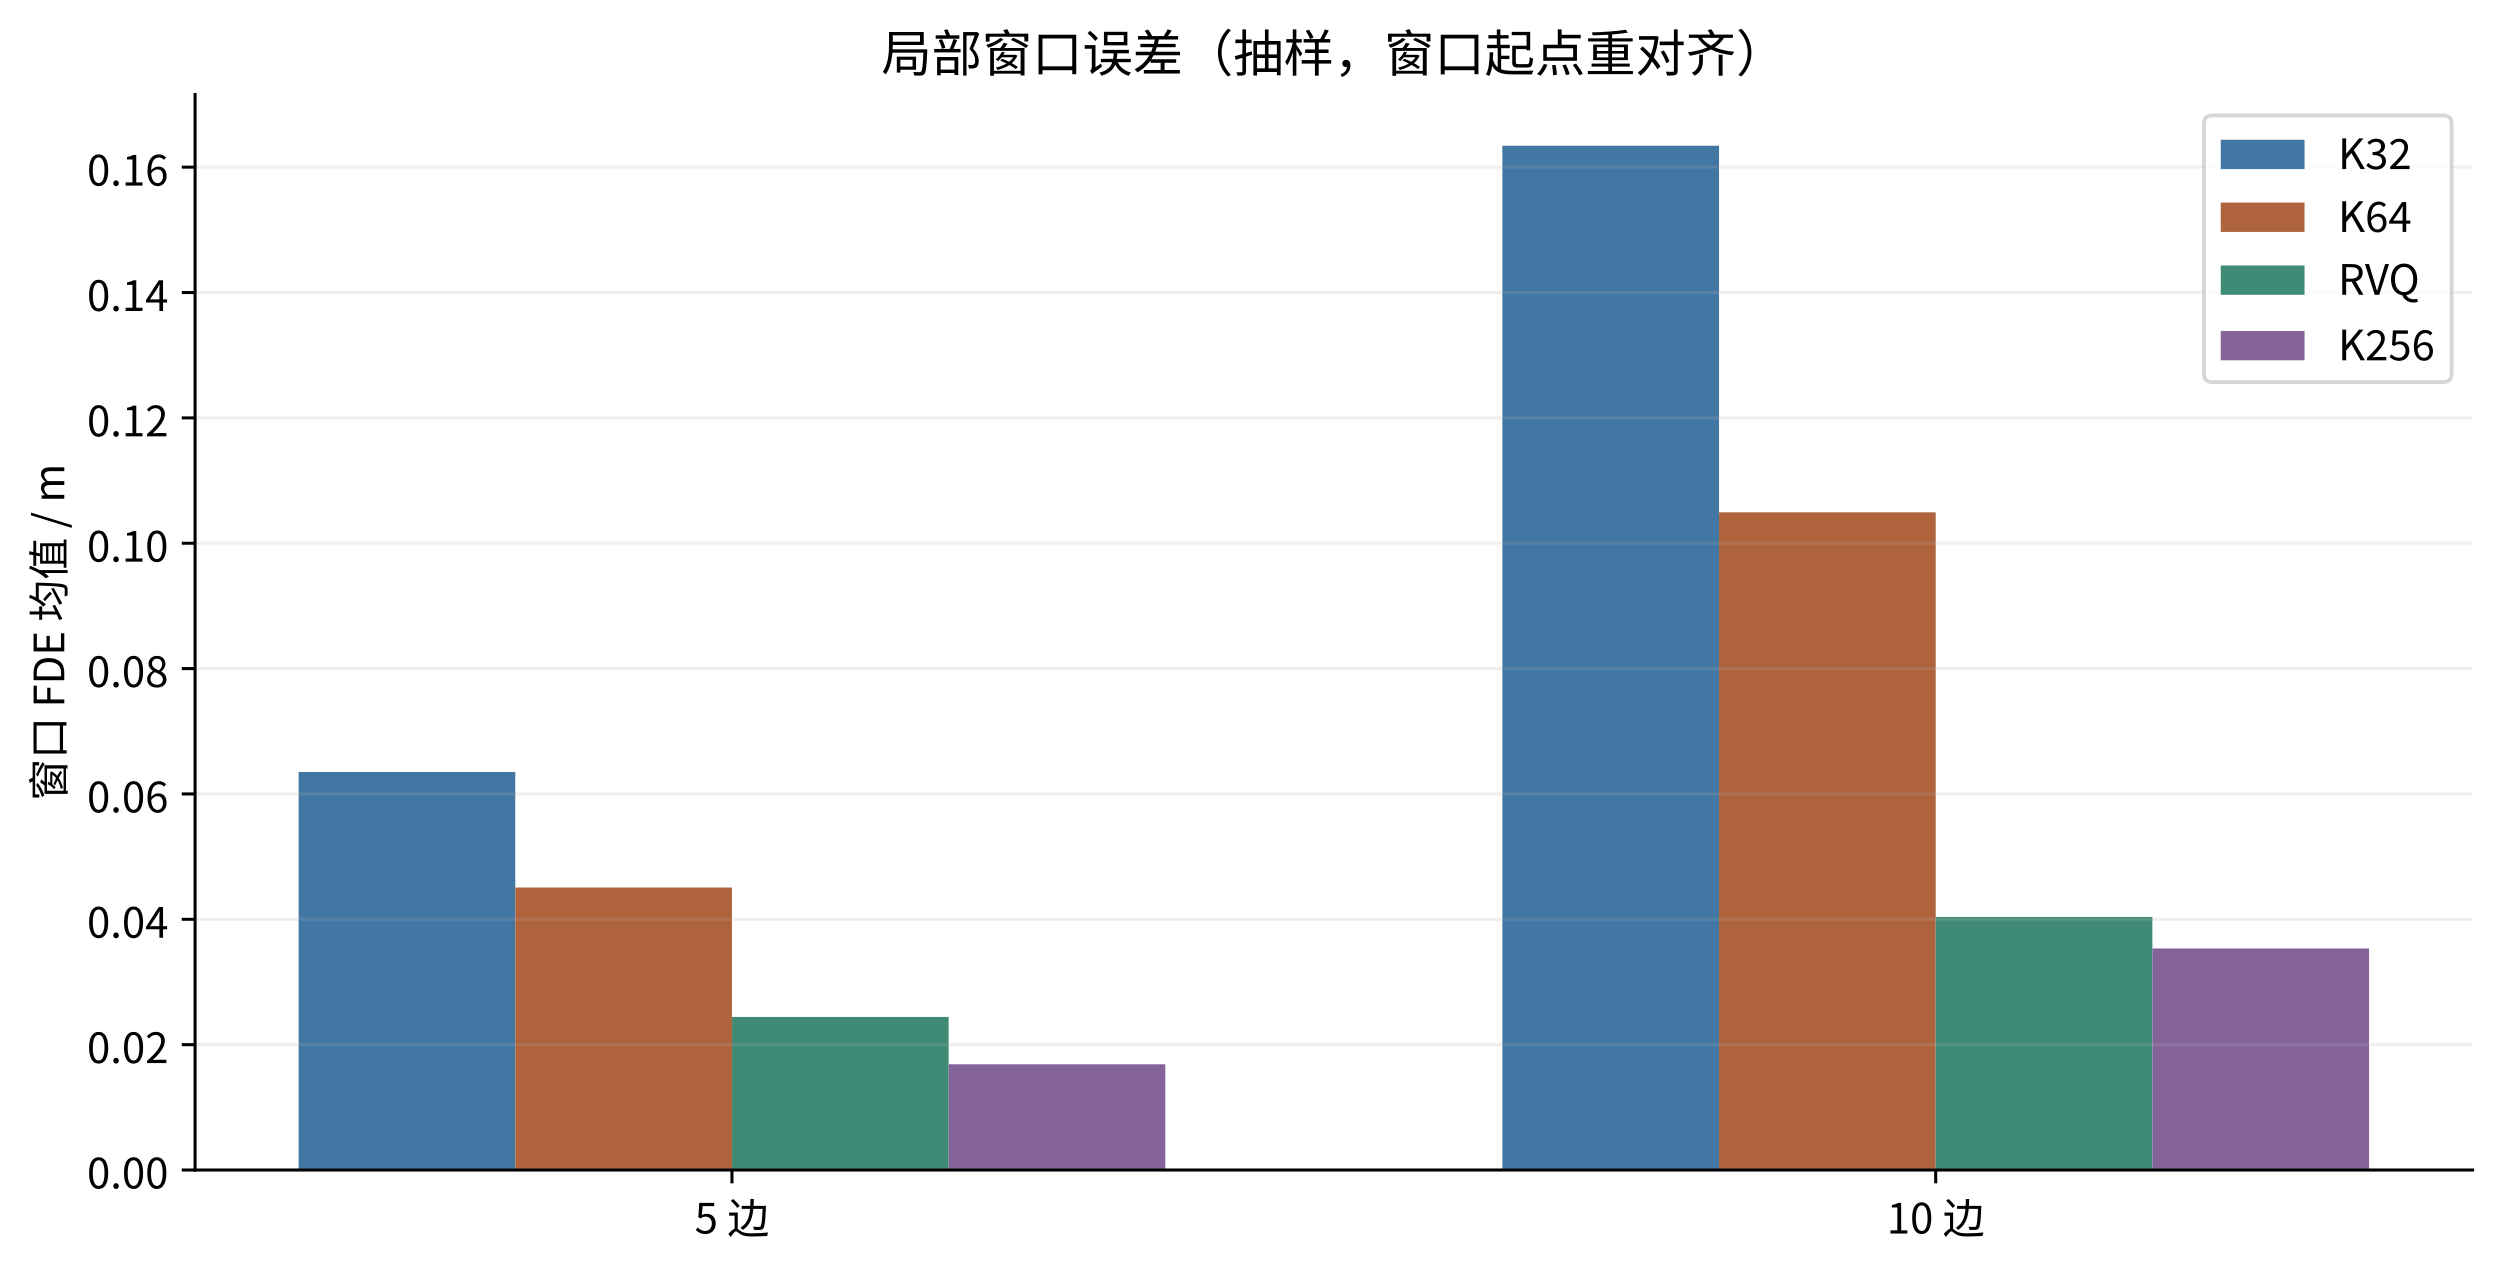
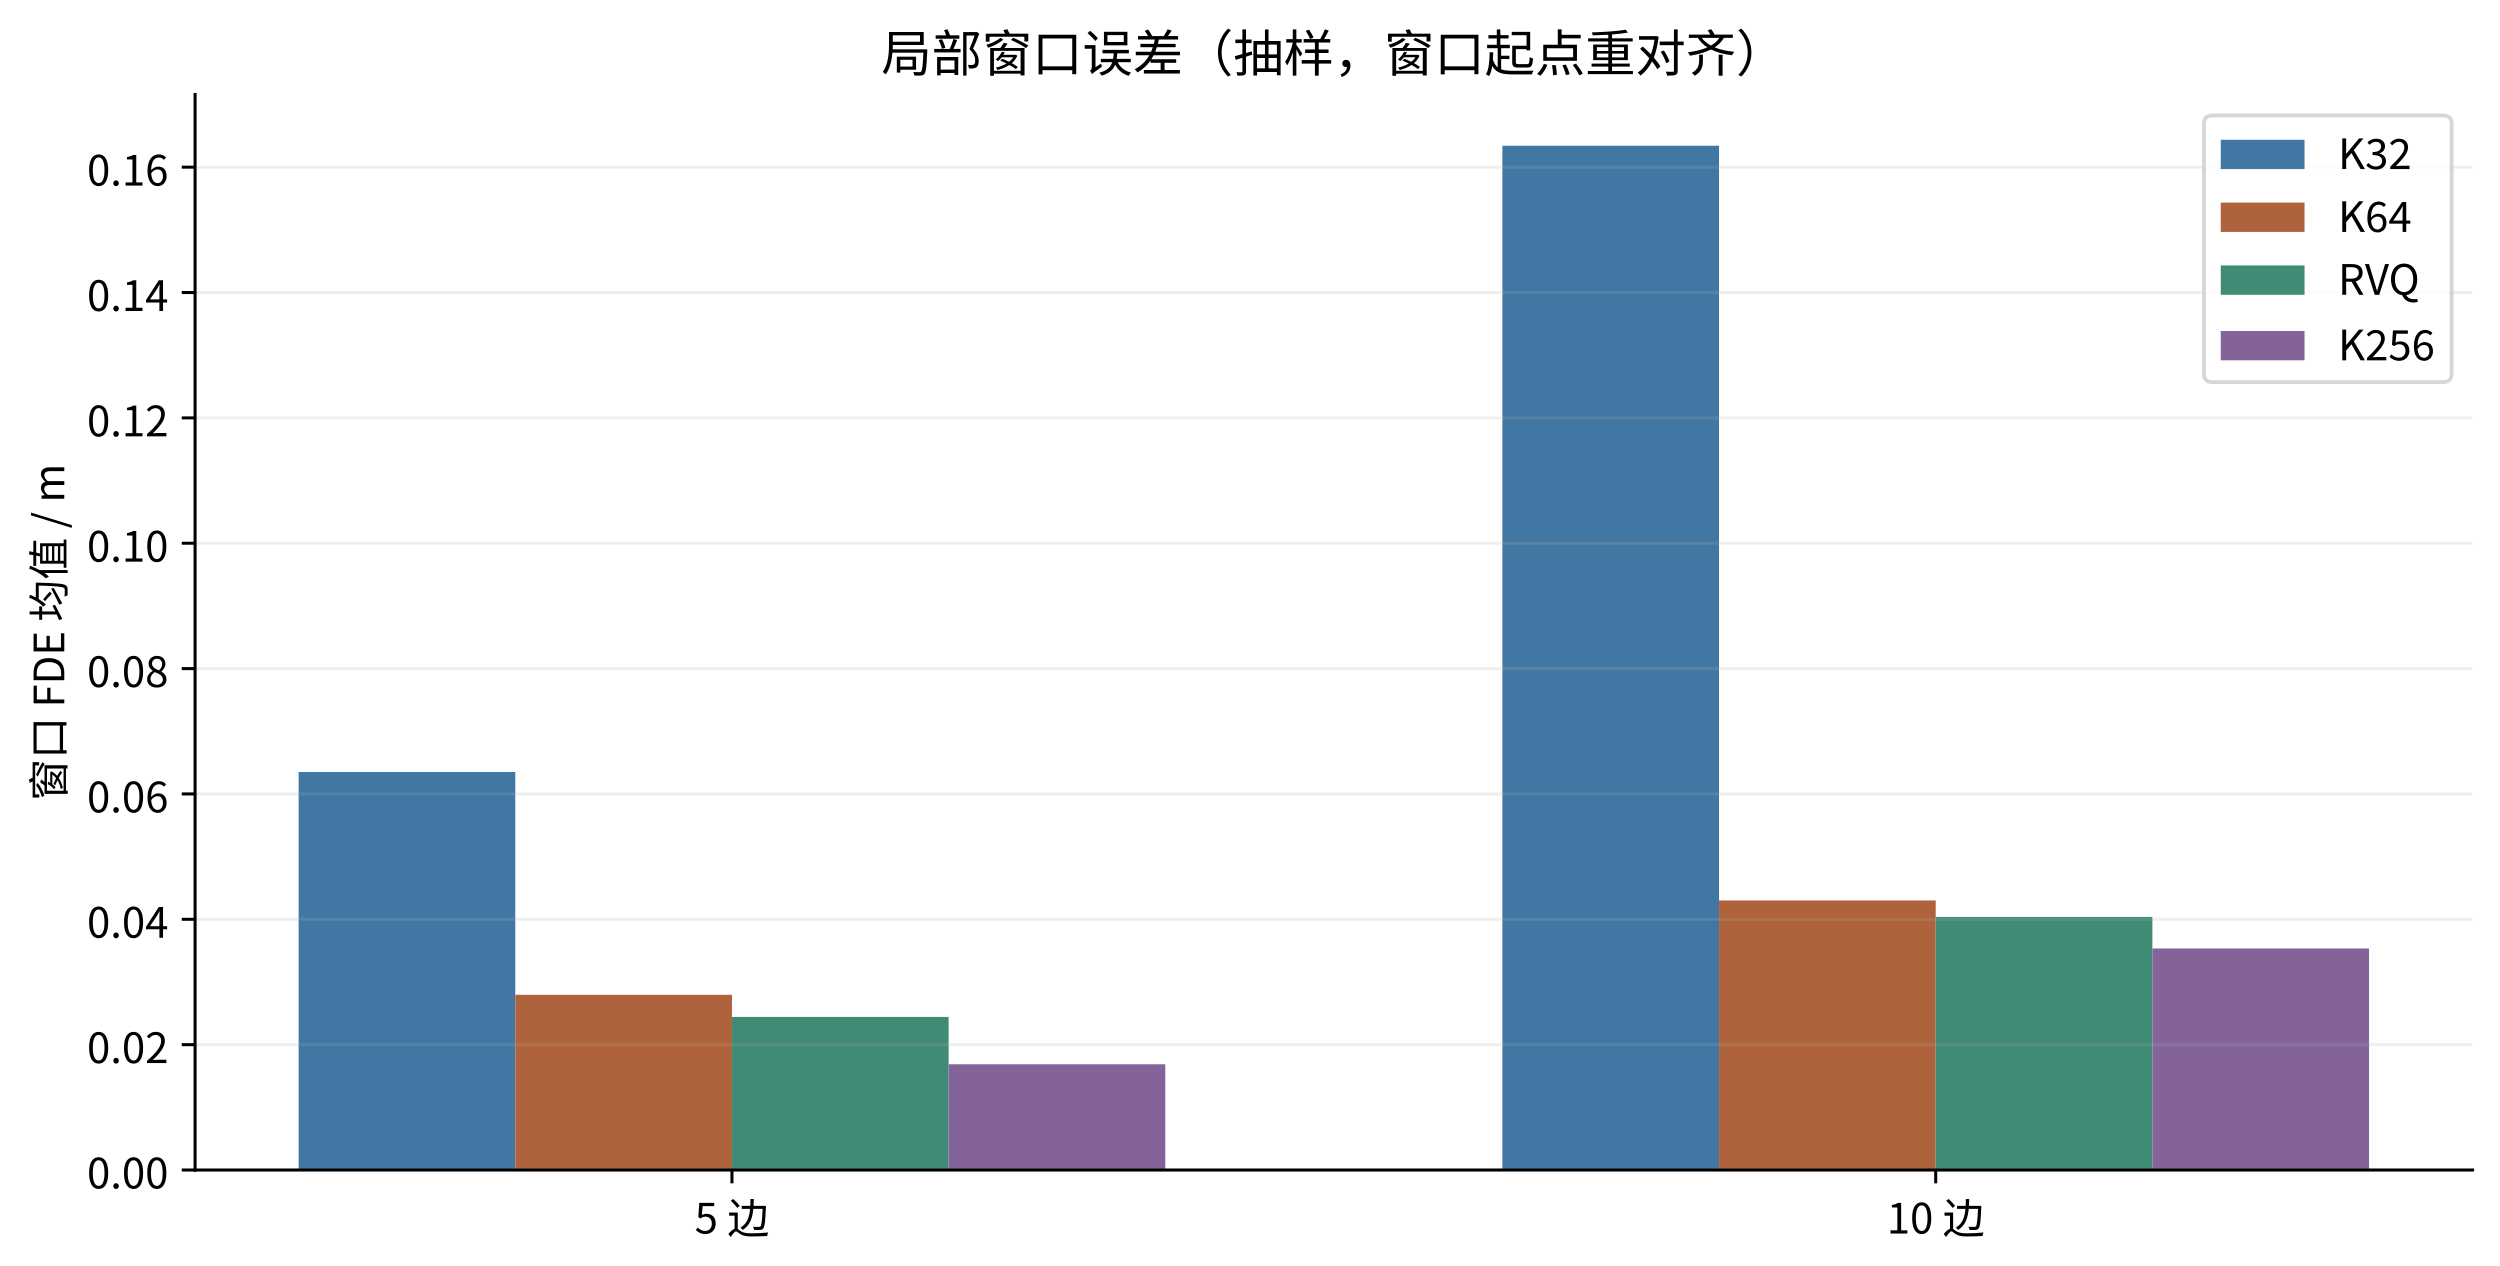
<svg xmlns="http://www.w3.org/2000/svg" xmlns:xlink="http://www.w3.org/1999/xlink" width="656.4pt" height="332.4pt" viewBox="0 0 656.4 332.4" version="1.1">
  <defs>
    <style type="text/css">*{stroke-linejoin: round; stroke-linecap: butt}</style>
  </defs>
  <g id="figure_1">
    <g id="patch_1">
      <path d="M 0 332.4  L 656.4 332.4  L 656.4 0  L 0 0  z " style="fill: #ffffff" />
    </g>
    <g id="axes_1">
      <g id="patch_2">
        <path d="M 51.222 307.2  L 649.2 307.2  L 649.2 24.816  L 51.222 24.816  z " style="fill: #ffffff" />
      </g>
      <g id="patch_3">
-         <path d="M 78.403 307.2  L 135.293 307.2  L 135.293 202.692  L 78.403 202.692  z " clip-path="url(#pcb01c8362a)" style="fill: #4277a3" />
+         <path d="M 78.403 307.2  L 135.293 307.2  L 135.293 202.692  L 78.403 202.692  z " clip-path="url(#p27eea80085)" style="fill: #4277a3" />
      </g>
      <g id="patch_4">
-         <path d="M 394.459 307.2  L 451.349 307.2  L 451.349 38.263  L 394.459 38.263  z " clip-path="url(#pcb01c8362a)" style="fill: #4277a3" />
+         <path d="M 394.459 307.2  L 451.349 307.2  L 451.349 38.263  L 394.459 38.263  z " clip-path="url(#p27eea80085)" style="fill: #4277a3" />
      </g>
      <g id="patch_5">
-         <path d="M 135.293 307.2  L 192.183 307.2  L 192.183 233.034  L 135.293 233.034  z " clip-path="url(#pcb01c8362a)" style="fill: #ae633c" />
+         <path d="M 135.293 307.2  L 192.183 307.2  L 192.183 261.19  L 135.293 261.19  z " clip-path="url(#p27eea80085)" style="fill: #ae633c" />
      </g>
      <g id="patch_6">
-         <path d="M 451.349 307.2  L 508.239 307.2  L 508.239 134.524  L 451.349 134.524  z " clip-path="url(#pcb01c8362a)" style="fill: #ae633c" />
+         <path d="M 451.349 307.2  L 508.239 307.2  L 508.239 236.428  L 451.349 236.428  z " clip-path="url(#p27eea80085)" style="fill: #ae633c" />
      </g>
      <g id="patch_7">
-         <path d="M 192.183 307.2  L 249.073 307.2  L 249.073 267.011  L 192.183 267.011  z " clip-path="url(#pcb01c8362a)" style="fill: #3f8b75" />
+         <path d="M 192.183 307.2  L 249.073 307.2  L 249.073 267.011  L 192.183 267.011  z " clip-path="url(#p27eea80085)" style="fill: #3f8b75" />
      </g>
      <g id="patch_8">
-         <path d="M 508.239 307.2  L 565.129 307.2  L 565.129 240.756  L 508.239 240.756  z " clip-path="url(#pcb01c8362a)" style="fill: #3f8b75" />
+         <path d="M 508.239 307.2  L 565.129 307.2  L 565.129 240.756  L 508.239 240.756  z " clip-path="url(#p27eea80085)" style="fill: #3f8b75" />
      </g>
      <g id="patch_9">
-         <path d="M 249.073 307.2  L 305.963 307.2  L 305.963 279.442  L 249.073 279.442  z " clip-path="url(#pcb01c8362a)" style="fill: #84639a" />
+         <path d="M 249.073 307.2  L 305.963 307.2  L 305.963 279.442  L 249.073 279.442  z " clip-path="url(#p27eea80085)" style="fill: #84639a" />
      </g>
      <g id="patch_10">
-         <path d="M 565.129 307.2  L 622.019 307.2  L 622.019 249.023  L 565.129 249.023  z " clip-path="url(#pcb01c8362a)" style="fill: #84639a" />
+         <path d="M 565.129 307.2  L 622.019 307.2  L 622.019 249.023  L 565.129 249.023  z " clip-path="url(#p27eea80085)" style="fill: #84639a" />
      </g>
      <g id="matplotlib.axis_1">
        <g id="xtick_1">
          <g id="line2d_1">
            <defs>
-               <path id="m685bf8e0f5" d="M 0 0  L 0 3.5  " style="stroke: #000000; stroke-width: 0.8" />
+               <path id="mace74910ea" d="M 0 0  L 0 3.5  " style="stroke: #000000; stroke-width: 0.8" />
            </defs>
            <g>
-               <use xlink:href="#m685bf8e0f5" x="192.183" y="307.2" style="stroke: #000000; stroke-width: 0.8" />
+               <use xlink:href="#mace74910ea" x="192.183" y="307.2" style="stroke: #000000; stroke-width: 0.8" />
            </g>
          </g>
          <g id="text_1">
            <text style="font-size: 11px; font-family: 'Noto Sans CJK SC'; text-anchor: middle" x="192.183" y="323.88" transform="rotate(-0 192.1831 323.8795)">5 边</text>
          </g>
        </g>
        <g id="xtick_2">
          <g id="line2d_2">
            <g>
-               <use xlink:href="#m685bf8e0f5" x="508.239" y="307.2" style="stroke: #000000; stroke-width: 0.8" />
+               <use xlink:href="#mace74910ea" x="508.239" y="307.2" style="stroke: #000000; stroke-width: 0.8" />
            </g>
          </g>
          <g id="text_2">
            <text style="font-size: 11px; font-family: 'Noto Sans CJK SC'; text-anchor: middle" x="508.239" y="323.88" transform="rotate(-0 508.2387 323.8795)">10 边</text>
          </g>
        </g>
      </g>
      <g id="matplotlib.axis_2">
        <g id="ytick_1">
          <g id="line2d_3">
-             <path d="M 51.222 307.2  L 649.2 307.2  " clip-path="url(#pcb01c8362a)" style="fill: none; stroke: #b0b0b0; stroke-opacity: 0.2; stroke-width: 0.8; stroke-linecap: square" />
+             <path d="M 51.222 307.2  L 649.2 307.2  " clip-path="url(#p27eea80085)" style="fill: none; stroke: #b0b0b0; stroke-opacity: 0.2; stroke-width: 0.8; stroke-linecap: square" />
          </g>
          <g id="line2d_4">
            <defs>
-               <path id="mcb295cfcff" d="M 0 0  L -3.5 0  " style="stroke: #000000; stroke-width: 0.8" />
+               <path id="mf8fe69c2d1" d="M 0 0  L -3.5 0  " style="stroke: #000000; stroke-width: 0.8" />
            </defs>
            <g>
-               <use xlink:href="#mcb295cfcff" x="51.222" y="307.2" style="stroke: #000000; stroke-width: 0.8" />
+               <use xlink:href="#mf8fe69c2d1" x="51.222" y="307.2" style="stroke: #000000; stroke-width: 0.8" />
            </g>
          </g>
          <g id="text_3">
            <text style="font-size: 11px; font-family: 'Noto Sans CJK SC'; text-anchor: end" x="44.222" y="312.04" transform="rotate(-0 44.22234 312.0395)">0.00</text>
          </g>
        </g>
        <g id="ytick_2">
          <g id="line2d_5">
-             <path d="M 51.222 274.286  L 649.2 274.286  " clip-path="url(#pcb01c8362a)" style="fill: none; stroke: #b0b0b0; stroke-opacity: 0.2; stroke-width: 0.8; stroke-linecap: square" />
+             <path d="M 51.222 274.286  L 649.2 274.286  " clip-path="url(#p27eea80085)" style="fill: none; stroke: #b0b0b0; stroke-opacity: 0.2; stroke-width: 0.8; stroke-linecap: square" />
          </g>
          <g id="line2d_6">
            <g>
-               <use xlink:href="#mcb295cfcff" x="51.222" y="274.286" style="stroke: #000000; stroke-width: 0.8" />
+               <use xlink:href="#mf8fe69c2d1" x="51.222" y="274.286" style="stroke: #000000; stroke-width: 0.8" />
            </g>
          </g>
          <g id="text_4">
            <text style="font-size: 11px; font-family: 'Noto Sans CJK SC'; text-anchor: end" x="44.222" y="279.126" transform="rotate(-0 44.22234 279.1264)">0.02</text>
          </g>
        </g>
        <g id="ytick_3">
          <g id="line2d_7">
-             <path d="M 51.222 241.373  L 649.2 241.373  " clip-path="url(#pcb01c8362a)" style="fill: none; stroke: #b0b0b0; stroke-opacity: 0.2; stroke-width: 0.8; stroke-linecap: square" />
+             <path d="M 51.222 241.373  L 649.2 241.373  " clip-path="url(#p27eea80085)" style="fill: none; stroke: #b0b0b0; stroke-opacity: 0.2; stroke-width: 0.8; stroke-linecap: square" />
          </g>
          <g id="line2d_8">
            <g>
-               <use xlink:href="#mcb295cfcff" x="51.222" y="241.373" style="stroke: #000000; stroke-width: 0.8" />
+               <use xlink:href="#mf8fe69c2d1" x="51.222" y="241.373" style="stroke: #000000; stroke-width: 0.8" />
            </g>
          </g>
          <g id="text_5">
            <text style="font-size: 11px; font-family: 'Noto Sans CJK SC'; text-anchor: end" x="44.222" y="246.213" transform="rotate(-0 44.22234 246.2132)">0.04</text>
          </g>
        </g>
        <g id="ytick_4">
          <g id="line2d_9">
-             <path d="M 51.222 208.46  L 649.2 208.46  " clip-path="url(#pcb01c8362a)" style="fill: none; stroke: #b0b0b0; stroke-opacity: 0.2; stroke-width: 0.8; stroke-linecap: square" />
+             <path d="M 51.222 208.46  L 649.2 208.46  " clip-path="url(#p27eea80085)" style="fill: none; stroke: #b0b0b0; stroke-opacity: 0.2; stroke-width: 0.8; stroke-linecap: square" />
          </g>
          <g id="line2d_10">
            <g>
-               <use xlink:href="#mcb295cfcff" x="51.222" y="208.46" style="stroke: #000000; stroke-width: 0.8" />
+               <use xlink:href="#mf8fe69c2d1" x="51.222" y="208.46" style="stroke: #000000; stroke-width: 0.8" />
            </g>
          </g>
          <g id="text_6">
            <text style="font-size: 11px; font-family: 'Noto Sans CJK SC'; text-anchor: end" x="44.222" y="213.3" transform="rotate(-0 44.22234 213.3001)">0.06</text>
          </g>
        </g>
        <g id="ytick_5">
          <g id="line2d_11">
-             <path d="M 51.222 175.547  L 649.2 175.547  " clip-path="url(#pcb01c8362a)" style="fill: none; stroke: #b0b0b0; stroke-opacity: 0.2; stroke-width: 0.8; stroke-linecap: square" />
+             <path d="M 51.222 175.547  L 649.2 175.547  " clip-path="url(#p27eea80085)" style="fill: none; stroke: #b0b0b0; stroke-opacity: 0.2; stroke-width: 0.8; stroke-linecap: square" />
          </g>
          <g id="line2d_12">
            <g>
-               <use xlink:href="#mcb295cfcff" x="51.222" y="175.547" style="stroke: #000000; stroke-width: 0.8" />
+               <use xlink:href="#mf8fe69c2d1" x="51.222" y="175.547" style="stroke: #000000; stroke-width: 0.8" />
            </g>
          </g>
          <g id="text_7">
            <text style="font-size: 11px; font-family: 'Noto Sans CJK SC'; text-anchor: end" x="44.222" y="180.387" transform="rotate(-0 44.22234 180.387)">0.08</text>
          </g>
        </g>
        <g id="ytick_6">
          <g id="line2d_13">
-             <path d="M 51.222 142.634  L 649.2 142.634  " clip-path="url(#pcb01c8362a)" style="fill: none; stroke: #b0b0b0; stroke-opacity: 0.2; stroke-width: 0.8; stroke-linecap: square" />
+             <path d="M 51.222 142.634  L 649.2 142.634  " clip-path="url(#p27eea80085)" style="fill: none; stroke: #b0b0b0; stroke-opacity: 0.2; stroke-width: 0.8; stroke-linecap: square" />
          </g>
          <g id="line2d_14">
            <g>
-               <use xlink:href="#mcb295cfcff" x="51.222" y="142.634" style="stroke: #000000; stroke-width: 0.8" />
+               <use xlink:href="#mf8fe69c2d1" x="51.222" y="142.634" style="stroke: #000000; stroke-width: 0.8" />
            </g>
          </g>
          <g id="text_8">
            <text style="font-size: 11px; font-family: 'Noto Sans CJK SC'; text-anchor: end" x="44.222" y="147.474" transform="rotate(-0 44.22234 147.4738)">0.10</text>
          </g>
        </g>
        <g id="ytick_7">
          <g id="line2d_15">
-             <path d="M 51.222 109.721  L 649.2 109.721  " clip-path="url(#pcb01c8362a)" style="fill: none; stroke: #b0b0b0; stroke-opacity: 0.2; stroke-width: 0.8; stroke-linecap: square" />
+             <path d="M 51.222 109.721  L 649.2 109.721  " clip-path="url(#p27eea80085)" style="fill: none; stroke: #b0b0b0; stroke-opacity: 0.2; stroke-width: 0.8; stroke-linecap: square" />
          </g>
          <g id="line2d_16">
            <g>
-               <use xlink:href="#mcb295cfcff" x="51.222" y="109.721" style="stroke: #000000; stroke-width: 0.8" />
+               <use xlink:href="#mf8fe69c2d1" x="51.222" y="109.721" style="stroke: #000000; stroke-width: 0.8" />
            </g>
          </g>
          <g id="text_9">
            <text style="font-size: 11px; font-family: 'Noto Sans CJK SC'; text-anchor: end" x="44.222" y="114.561" transform="rotate(-0 44.22234 114.5607)">0.12</text>
          </g>
        </g>
        <g id="ytick_8">
          <g id="line2d_17">
-             <path d="M 51.222 76.808  L 649.2 76.808  " clip-path="url(#pcb01c8362a)" style="fill: none; stroke: #b0b0b0; stroke-opacity: 0.2; stroke-width: 0.8; stroke-linecap: square" />
+             <path d="M 51.222 76.808  L 649.2 76.808  " clip-path="url(#p27eea80085)" style="fill: none; stroke: #b0b0b0; stroke-opacity: 0.2; stroke-width: 0.8; stroke-linecap: square" />
          </g>
          <g id="line2d_18">
            <g>
-               <use xlink:href="#mcb295cfcff" x="51.222" y="76.808" style="stroke: #000000; stroke-width: 0.8" />
+               <use xlink:href="#mf8fe69c2d1" x="51.222" y="76.808" style="stroke: #000000; stroke-width: 0.8" />
            </g>
          </g>
          <g id="text_10">
            <text style="font-size: 11px; font-family: 'Noto Sans CJK SC'; text-anchor: end" x="44.222" y="81.648" transform="rotate(-0 44.22234 81.64753)">0.14</text>
          </g>
        </g>
        <g id="ytick_9">
          <g id="line2d_19">
-             <path d="M 51.222 43.894  L 649.2 43.894  " clip-path="url(#pcb01c8362a)" style="fill: none; stroke: #b0b0b0; stroke-opacity: 0.2; stroke-width: 0.8; stroke-linecap: square" />
+             <path d="M 51.222 43.894  L 649.2 43.894  " clip-path="url(#p27eea80085)" style="fill: none; stroke: #b0b0b0; stroke-opacity: 0.2; stroke-width: 0.8; stroke-linecap: square" />
          </g>
          <g id="line2d_20">
            <g>
-               <use xlink:href="#mcb295cfcff" x="51.222" y="43.894" style="stroke: #000000; stroke-width: 0.8" />
+               <use xlink:href="#mf8fe69c2d1" x="51.222" y="43.894" style="stroke: #000000; stroke-width: 0.8" />
            </g>
          </g>
          <g id="text_11">
            <text style="font-size: 11px; font-family: 'Noto Sans CJK SC'; text-anchor: end" x="44.222" y="48.734" transform="rotate(-0 44.22234 48.73439)">0.16</text>
          </g>
        </g>
        <g id="text_12">
          <text style="font-size: 11px; font-family: 'Noto Sans CJK SC'; text-anchor: middle" x="16.88" y="166.008" transform="rotate(-90 16.88 166.0078)">窗口 FDE 均值 / m</text>
        </g>
      </g>
      <g id="patch_11">
        <path d="M 51.222 307.2  L 51.222 24.816  " style="fill: none; stroke: #000000; stroke-width: 0.8; stroke-linejoin: miter; stroke-linecap: square" />
      </g>
      <g id="patch_12">
        <path d="M 51.222 307.2  L 649.2 307.2  " style="fill: none; stroke: #000000; stroke-width: 0.8; stroke-linejoin: miter; stroke-linecap: square" />
      </g>
      <g id="text_13">
        <text style="font-size: 13.2px; font-family: 'Noto Sans CJK SC'; text-anchor: middle" x="350.211" y="18.816" transform="rotate(-0 350.2109 18.816)">局部窗口误差（抽样，窗口起点重对齐）</text>
      </g>
      <g id="legend_1">
        <g id="patch_13">
          <path d="M 580.879 100.321  L 641.5 100.321  Q 643.7 100.321 643.7 98.121  L 643.7 32.516  Q 643.7 30.316 641.5 30.316  L 580.879 30.316  Q 578.679 30.316 578.679 32.516  L 578.679 98.121  Q 578.679 100.321 580.879 100.321  z " style="fill: #ffffff; opacity: 0.8; stroke: #cccccc; stroke-linejoin: miter" />
        </g>
        <g id="patch_14">
          <path d="M 583.079 44.396  L 605.079 44.396  L 605.079 36.696  L 583.079 36.696  z " style="fill: #4277a3" />
        </g>
        <g id="text_14">
          <text style="font-size: 11px; font-family: 'Noto Sans CJK SC'; text-anchor: start" x="613.879" y="44.396" transform="rotate(-0 613.8792 44.396)">K32</text>
        </g>
        <g id="patch_15">
          <path d="M 583.079 60.896  L 605.079 60.896  L 605.079 53.196  L 583.079 53.196  z " style="fill: #ae633c" />
        </g>
        <g id="text_15">
          <text style="font-size: 11px; font-family: 'Noto Sans CJK SC'; text-anchor: start" x="613.879" y="60.896" transform="rotate(-0 613.8792 60.896)">K64</text>
        </g>
        <g id="patch_16">
          <path d="M 583.079 77.396  L 605.079 77.396  L 605.079 69.696  L 583.079 69.696  z " style="fill: #3f8b75" />
        </g>
        <g id="text_16">
          <text style="font-size: 11px; font-family: 'Noto Sans CJK SC'; text-anchor: start" x="613.879" y="77.396" transform="rotate(-0 613.8792 77.396)">RVQ</text>
        </g>
        <g id="patch_17">
          <path d="M 583.079 94.601  L 605.079 94.601  L 605.079 86.901  L 583.079 86.901  z " style="fill: #84639a" />
        </g>
        <g id="text_17">
          <text style="font-size: 11px; font-family: 'Noto Sans CJK SC'; text-anchor: start" x="613.879" y="94.601" transform="rotate(-0 613.8792 94.60069)">K256</text>
        </g>
      </g>
    </g>
  </g>
  <defs>
-     <clipPath id="pcb01c8362a">
+     <clipPath id="p27eea80085">
      <rect x="51.222" y="24.816" width="597.977" height="282.384" />
    </clipPath>
  </defs>
</svg>
